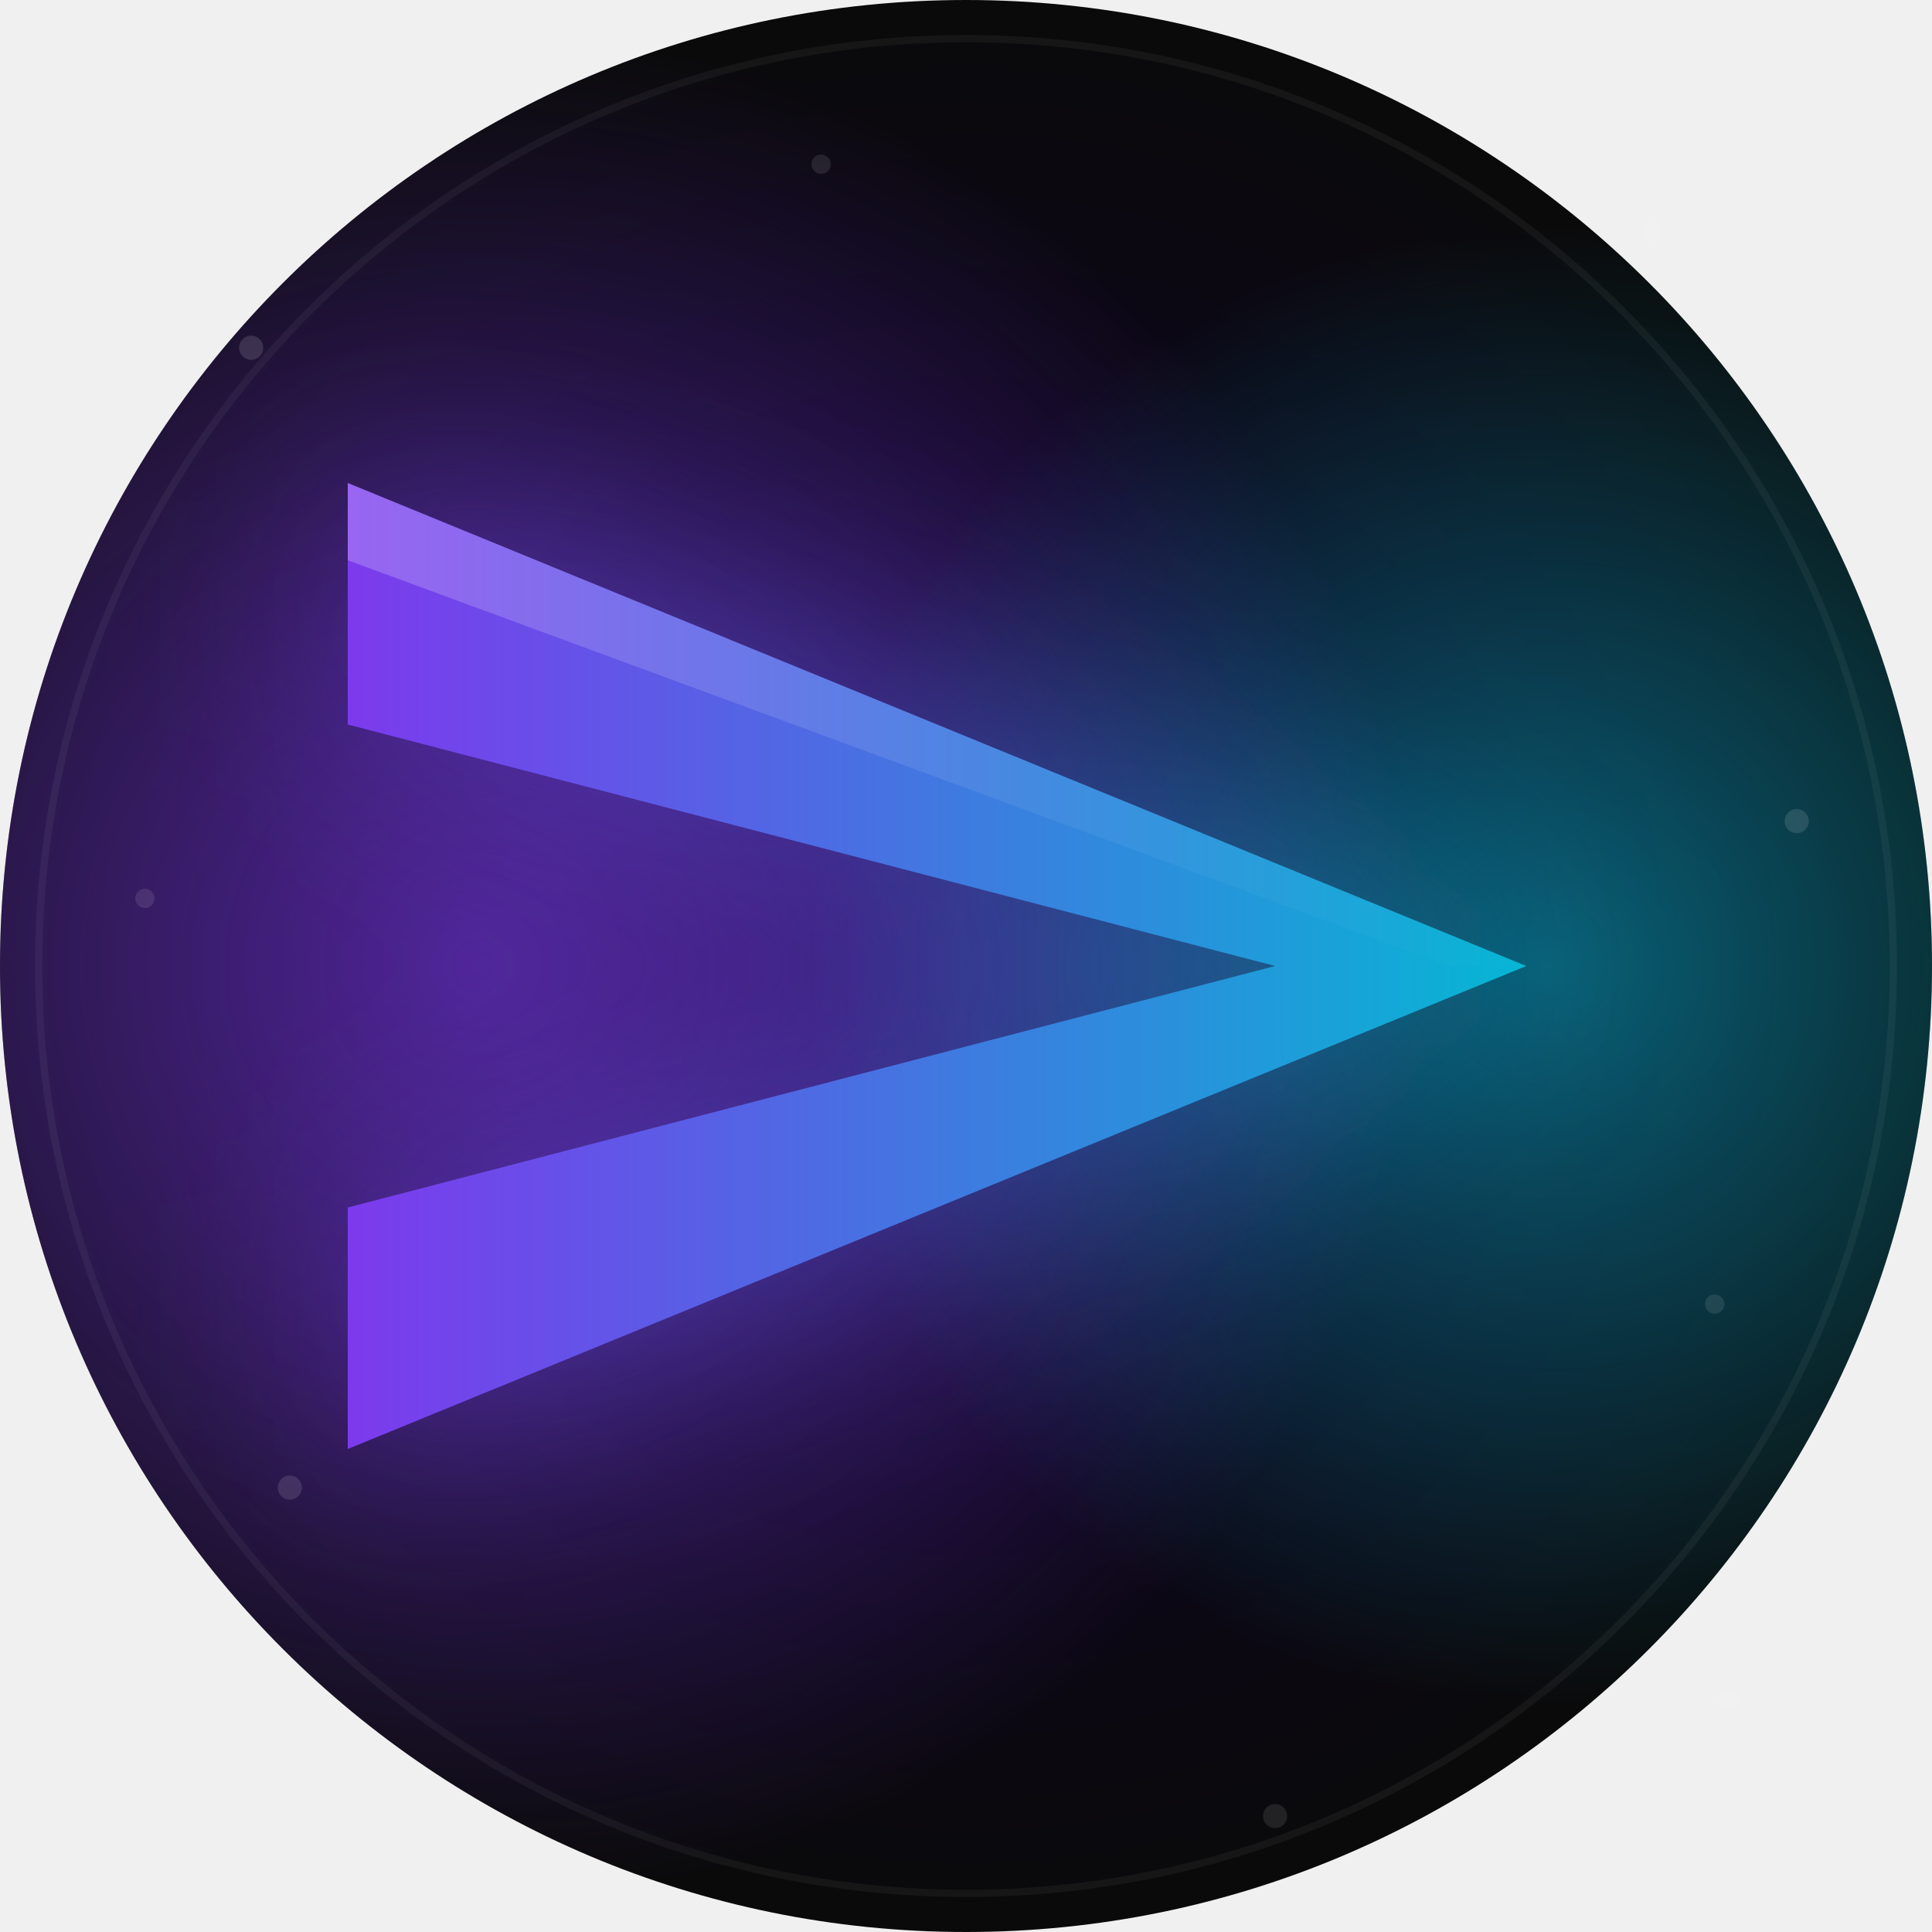
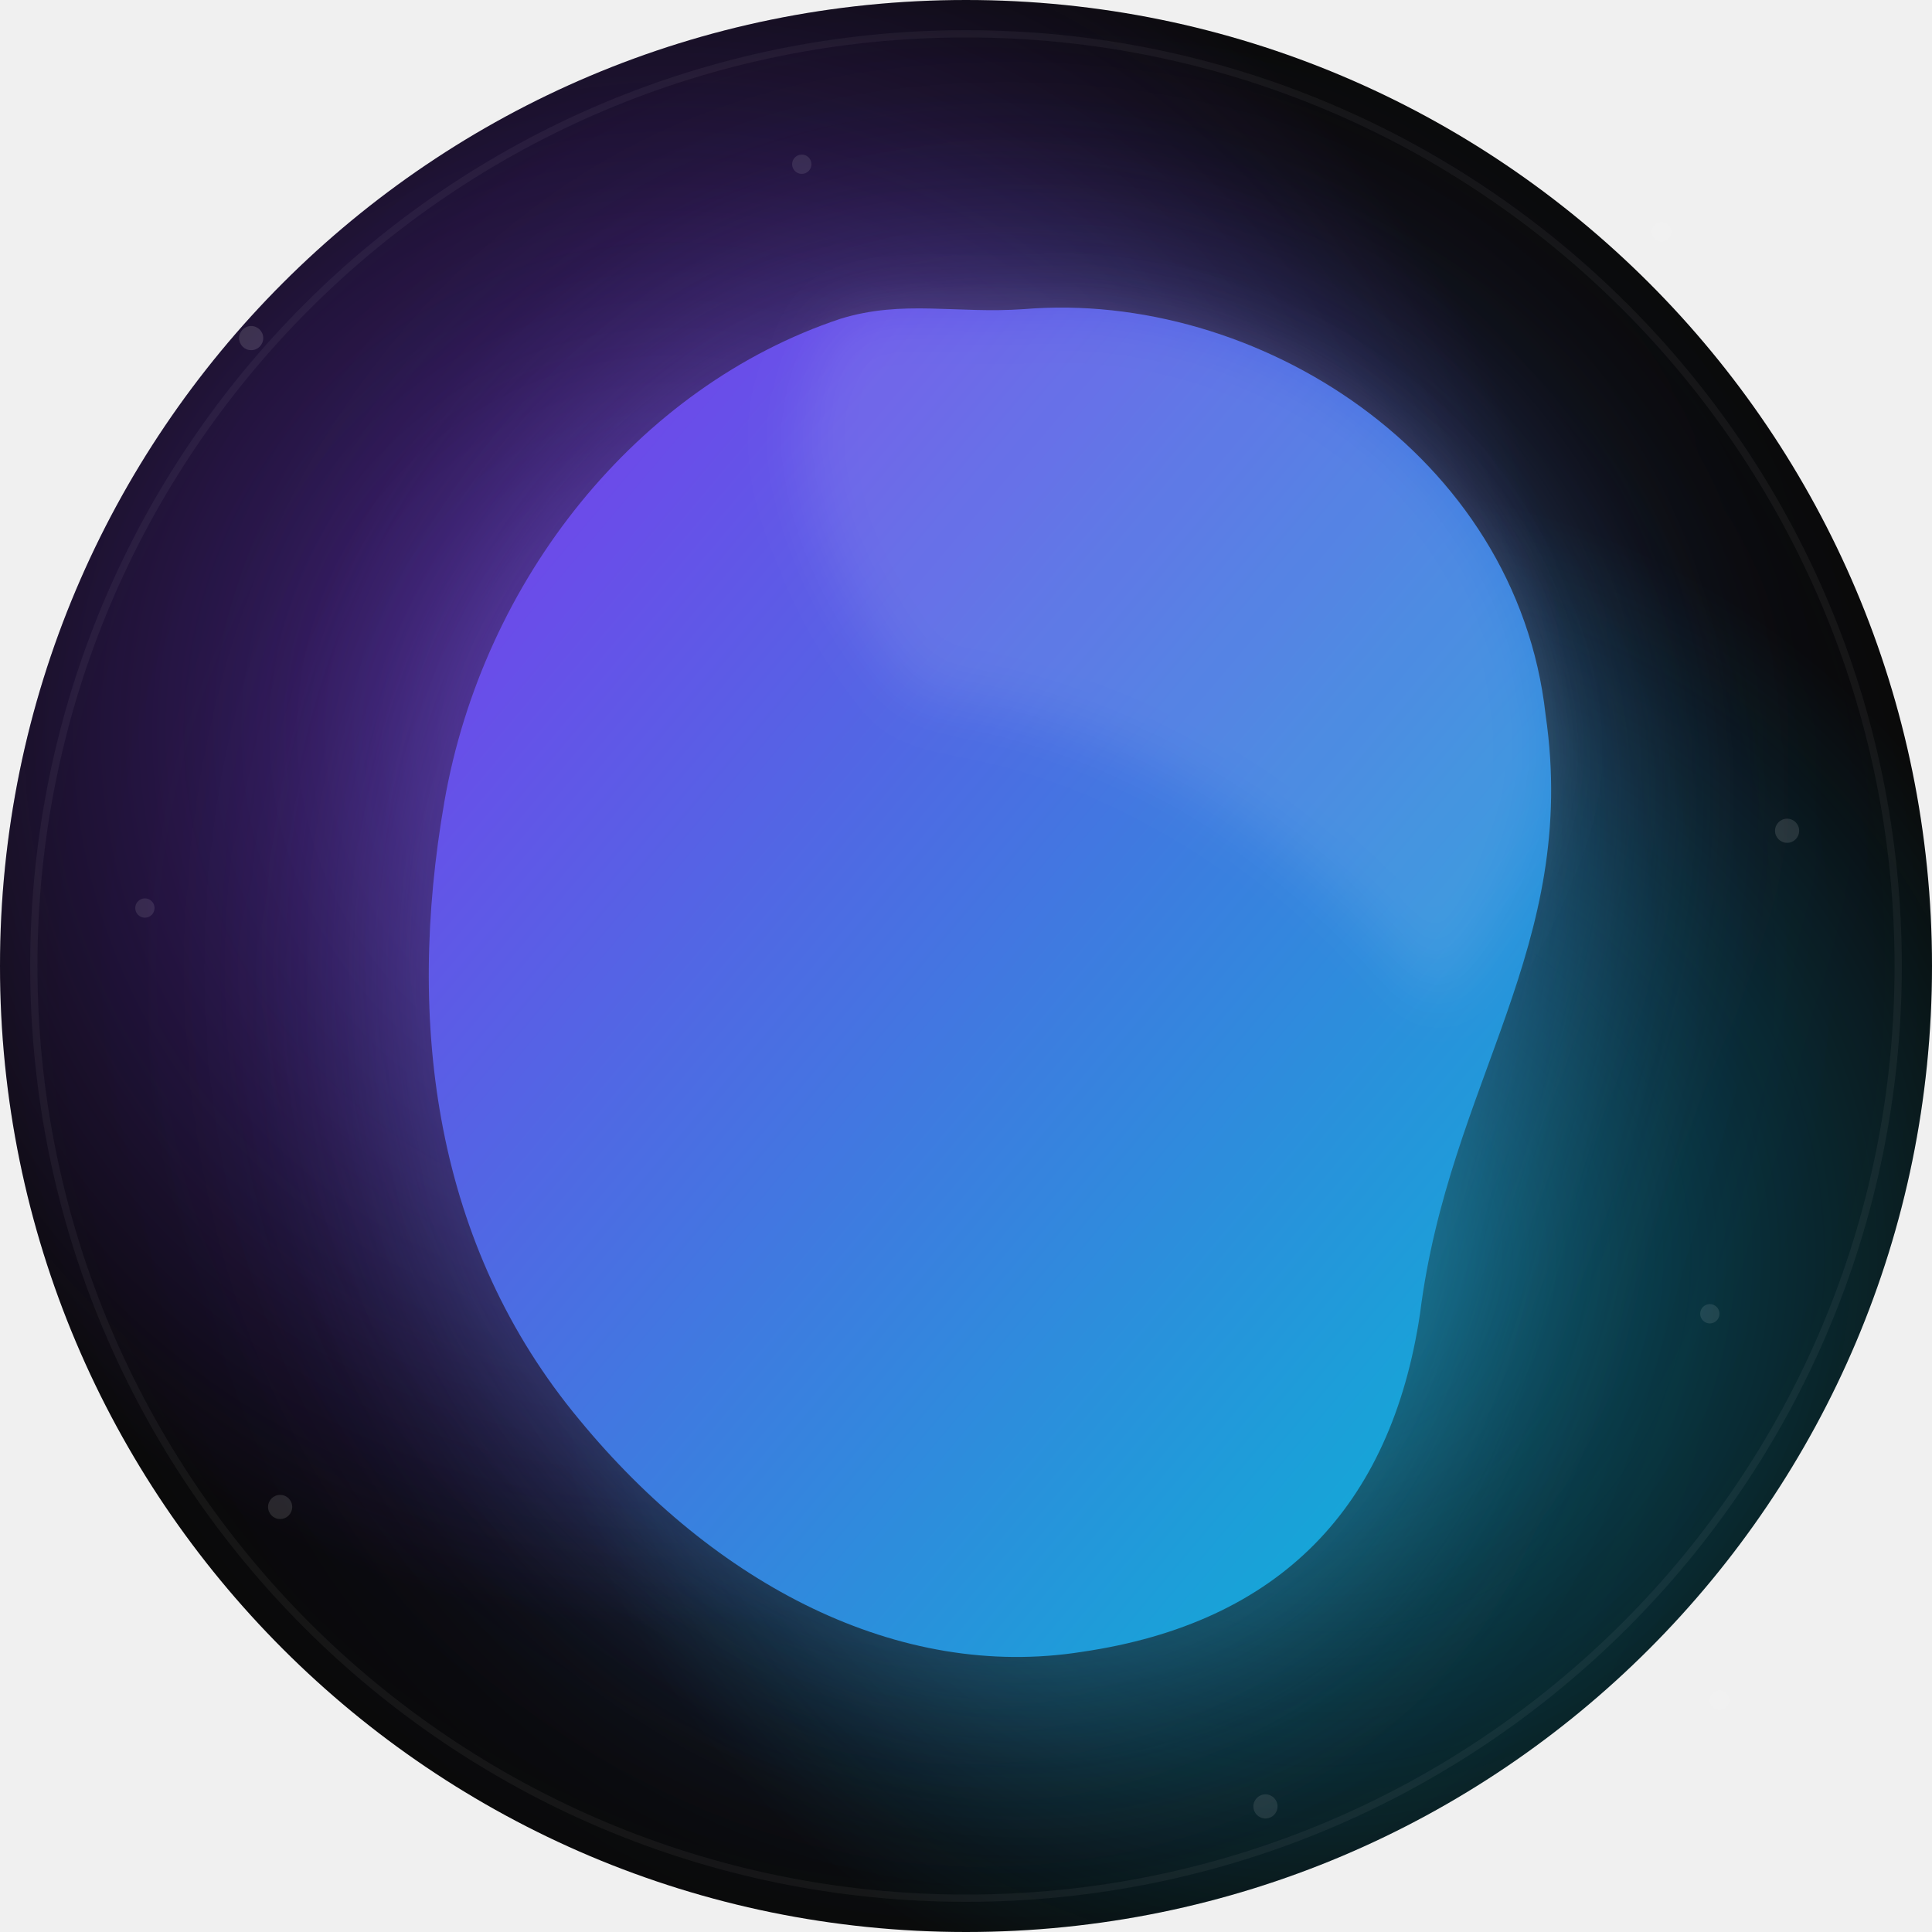
<svg xmlns="http://www.w3.org/2000/svg" viewBox="0 0 400 400" width="400" height="400">
  <defs>
    <radialGradient id="bg" cx="50%" cy="50%" r="50%">
-       <stop offset="0%" stop-color="#1e053e" />
-       <stop offset="55%" stop-color="#0c0618" />
+       <stop offset="0%" stop-color="#160330" />
+       <stop offset="55%" stop-color="#0a0614" />
      <stop offset="100%" stop-color="#0a0a0a" />
    </radialGradient>
-     <linearGradient id="fg" x1="72" y1="200" x2="316" y2="200" gradientUnits="userSpaceOnUse">
+     <linearGradient id="fg" x1="0%" y1="0%" x2="100%" y2="100%">
      <stop offset="0%" stop-color="#7c3aed" />
      <stop offset="100%" stop-color="#06b6d4" />
    </linearGradient>
-     <linearGradient id="hl" x1="72" y1="200" x2="316" y2="200" gradientUnits="userSpaceOnUse">
-       <stop offset="0%" stop-color="rgba(255,255,255,0.22)" />
-       <stop offset="60%" stop-color="rgba(255,255,255,0.06)" />
-       <stop offset="100%" stop-color="rgba(255,255,255,0.00)" />
+     <linearGradient id="fg2" x1="0%" y1="0%" x2="100%" y2="100%">
+       <stop offset="0%" stop-color="#9d5cf5" />
+       <stop offset="100%" stop-color="#22d3ee" />
    </linearGradient>
-     <radialGradient id="gp" cx="25%" cy="50%" r="48%">
-       <stop offset="0%" stop-color="#7c3aed" stop-opacity="0.60" />
+     <radialGradient id="gp" cx="35%" cy="38%" r="46%">
+       <stop offset="0%" stop-color="#7c3aed" stop-opacity="0.55" />
      <stop offset="100%" stop-color="#7c3aed" stop-opacity="0" />
    </radialGradient>
-     <radialGradient id="gc" cx="80%" cy="50%" r="38%">
-       <stop offset="0%" stop-color="#06b6d4" stop-opacity="0.50" />
+     <radialGradient id="gc" cx="68%" cy="65%" r="40%">
+       <stop offset="0%" stop-color="#06b6d4" stop-opacity="0.48" />
      <stop offset="100%" stop-color="#06b6d4" stop-opacity="0" />
    </radialGradient>
-     <filter id="glow-blur" x="-60%" y="-60%" width="220%" height="220%">
-       <feGaussianBlur stdDeviation="24" />
+     <filter id="blur-heavy" x="-60%" y="-60%" width="220%" height="220%">
+       <feGaussianBlur stdDeviation="28" />
    </filter>
-     <clipPath id="cc">
+     <filter id="blur-light" x="-30%" y="-30%" width="160%" height="160%">
+       <feGaussianBlur stdDeviation="6" />
+     </filter>
+     <clipPath id="circle-clip">
      <circle cx="200" cy="200" r="200" />
    </clipPath>
  </defs>
  <circle cx="200" cy="200" r="200" fill="url(#bg)" />
-   <g clip-path="url(#cc)">
+   <g clip-path="url(#circle-clip)">
    <circle cx="200" cy="200" r="200" fill="url(#gp)" />
    <circle cx="200" cy="200" r="200" fill="url(#gc)" />
  </g>
-   <path d="M 316,200 L 72,100 L 72,150 L 264,200 L 72,250 L 72,300 Z" fill="url(#fg)" opacity="0.50" filter="url(#glow-blur)" clip-path="url(#cc)" />
-   <path d="M 316,200 L 72,100 L 72,150 L 264,200 L 72,250 L 72,300 Z" fill="url(#fg)" />
-   <path d="M 316,200 L 72,100 L 72,116 L 300,200 Z" fill="url(#hl)" />
-   <circle cx="200" cy="200" r="192" fill="none" stroke="rgba(255,255,255,0.05)" stroke-width="1.5" />
-   <circle cx="52" cy="72" r="2.5" fill="white" opacity="0.13" />
-   <circle cx="342" cy="48" r="2" fill="white" opacity="0.10" />
-   <circle cx="372" cy="170" r="2.5" fill="white" opacity="0.12" />
-   <circle cx="358" cy="352" r="2" fill="white" opacity="0.10" />
-   <circle cx="60" cy="308" r="2.5" fill="white" opacity="0.12" />
-   <circle cx="30" cy="186" r="2" fill="white" opacity="0.10" />
-   <circle cx="170" cy="34" r="2" fill="white" opacity="0.10" />
-   <circle cx="264" cy="376" r="2.5" fill="white" opacity="0.10" />
-   <circle cx="355" cy="270" r="2" fill="white" opacity="0.10" />
+   <path d="     M 212,64     C 260,60 314,94 320,148     C 327,196 300,224 294,272     C 288,312 265,336 224,342     C 186,348 148,328 120,294     C 90,258 84,212 92,166     C 100,120 132,80 174,66     C 187,62 198,65 212,64 Z" fill="url(#fg2)" opacity="0.55" filter="url(#blur-heavy)" clip-path="url(#circle-clip)" />
+   <path d="     M 212,64     C 260,60 314,94 320,148     C 327,196 300,224 294,272     C 288,312 265,336 224,342     C 186,348 148,328 120,294     C 90,258 84,212 92,166     C 100,120 132,80 174,66     C 187,62 198,65 212,64 Z" fill="url(#fg)" />
+   <path d="     M 212,64     C 260,60 314,94 320,148     C 323,170 312,190 298,208     C 270,172 230,148 190,144     C 168,118 158,88 174,66     C 187,62 198,65 212,64 Z" fill="rgba(255,255,255,0.10)" filter="url(#blur-light)" />
+   <circle cx="200" cy="200" r="193" fill="none" stroke="rgba(255,255,255,0.05)" stroke-width="1.5" />
+   <circle cx="52" cy="70" r="2.5" fill="white" opacity="0.13" />
+   <circle cx="344" cy="48" r="2" fill="white" opacity="0.10" />
+   <circle cx="370" cy="172" r="2.5" fill="white" opacity="0.12" />
+   <circle cx="356" cy="352" r="2" fill="white" opacity="0.10" />
+   <circle cx="58" cy="312" r="2.5" fill="white" opacity="0.12" />
+   <circle cx="30" cy="188" r="2" fill="white" opacity="0.10" />
+   <circle cx="166" cy="34" r="2" fill="white" opacity="0.10" />
+   <circle cx="262" cy="374" r="2.5" fill="white" opacity="0.10" />
+   <circle cx="354" cy="272" r="2" fill="white" opacity="0.10" />
</svg>
